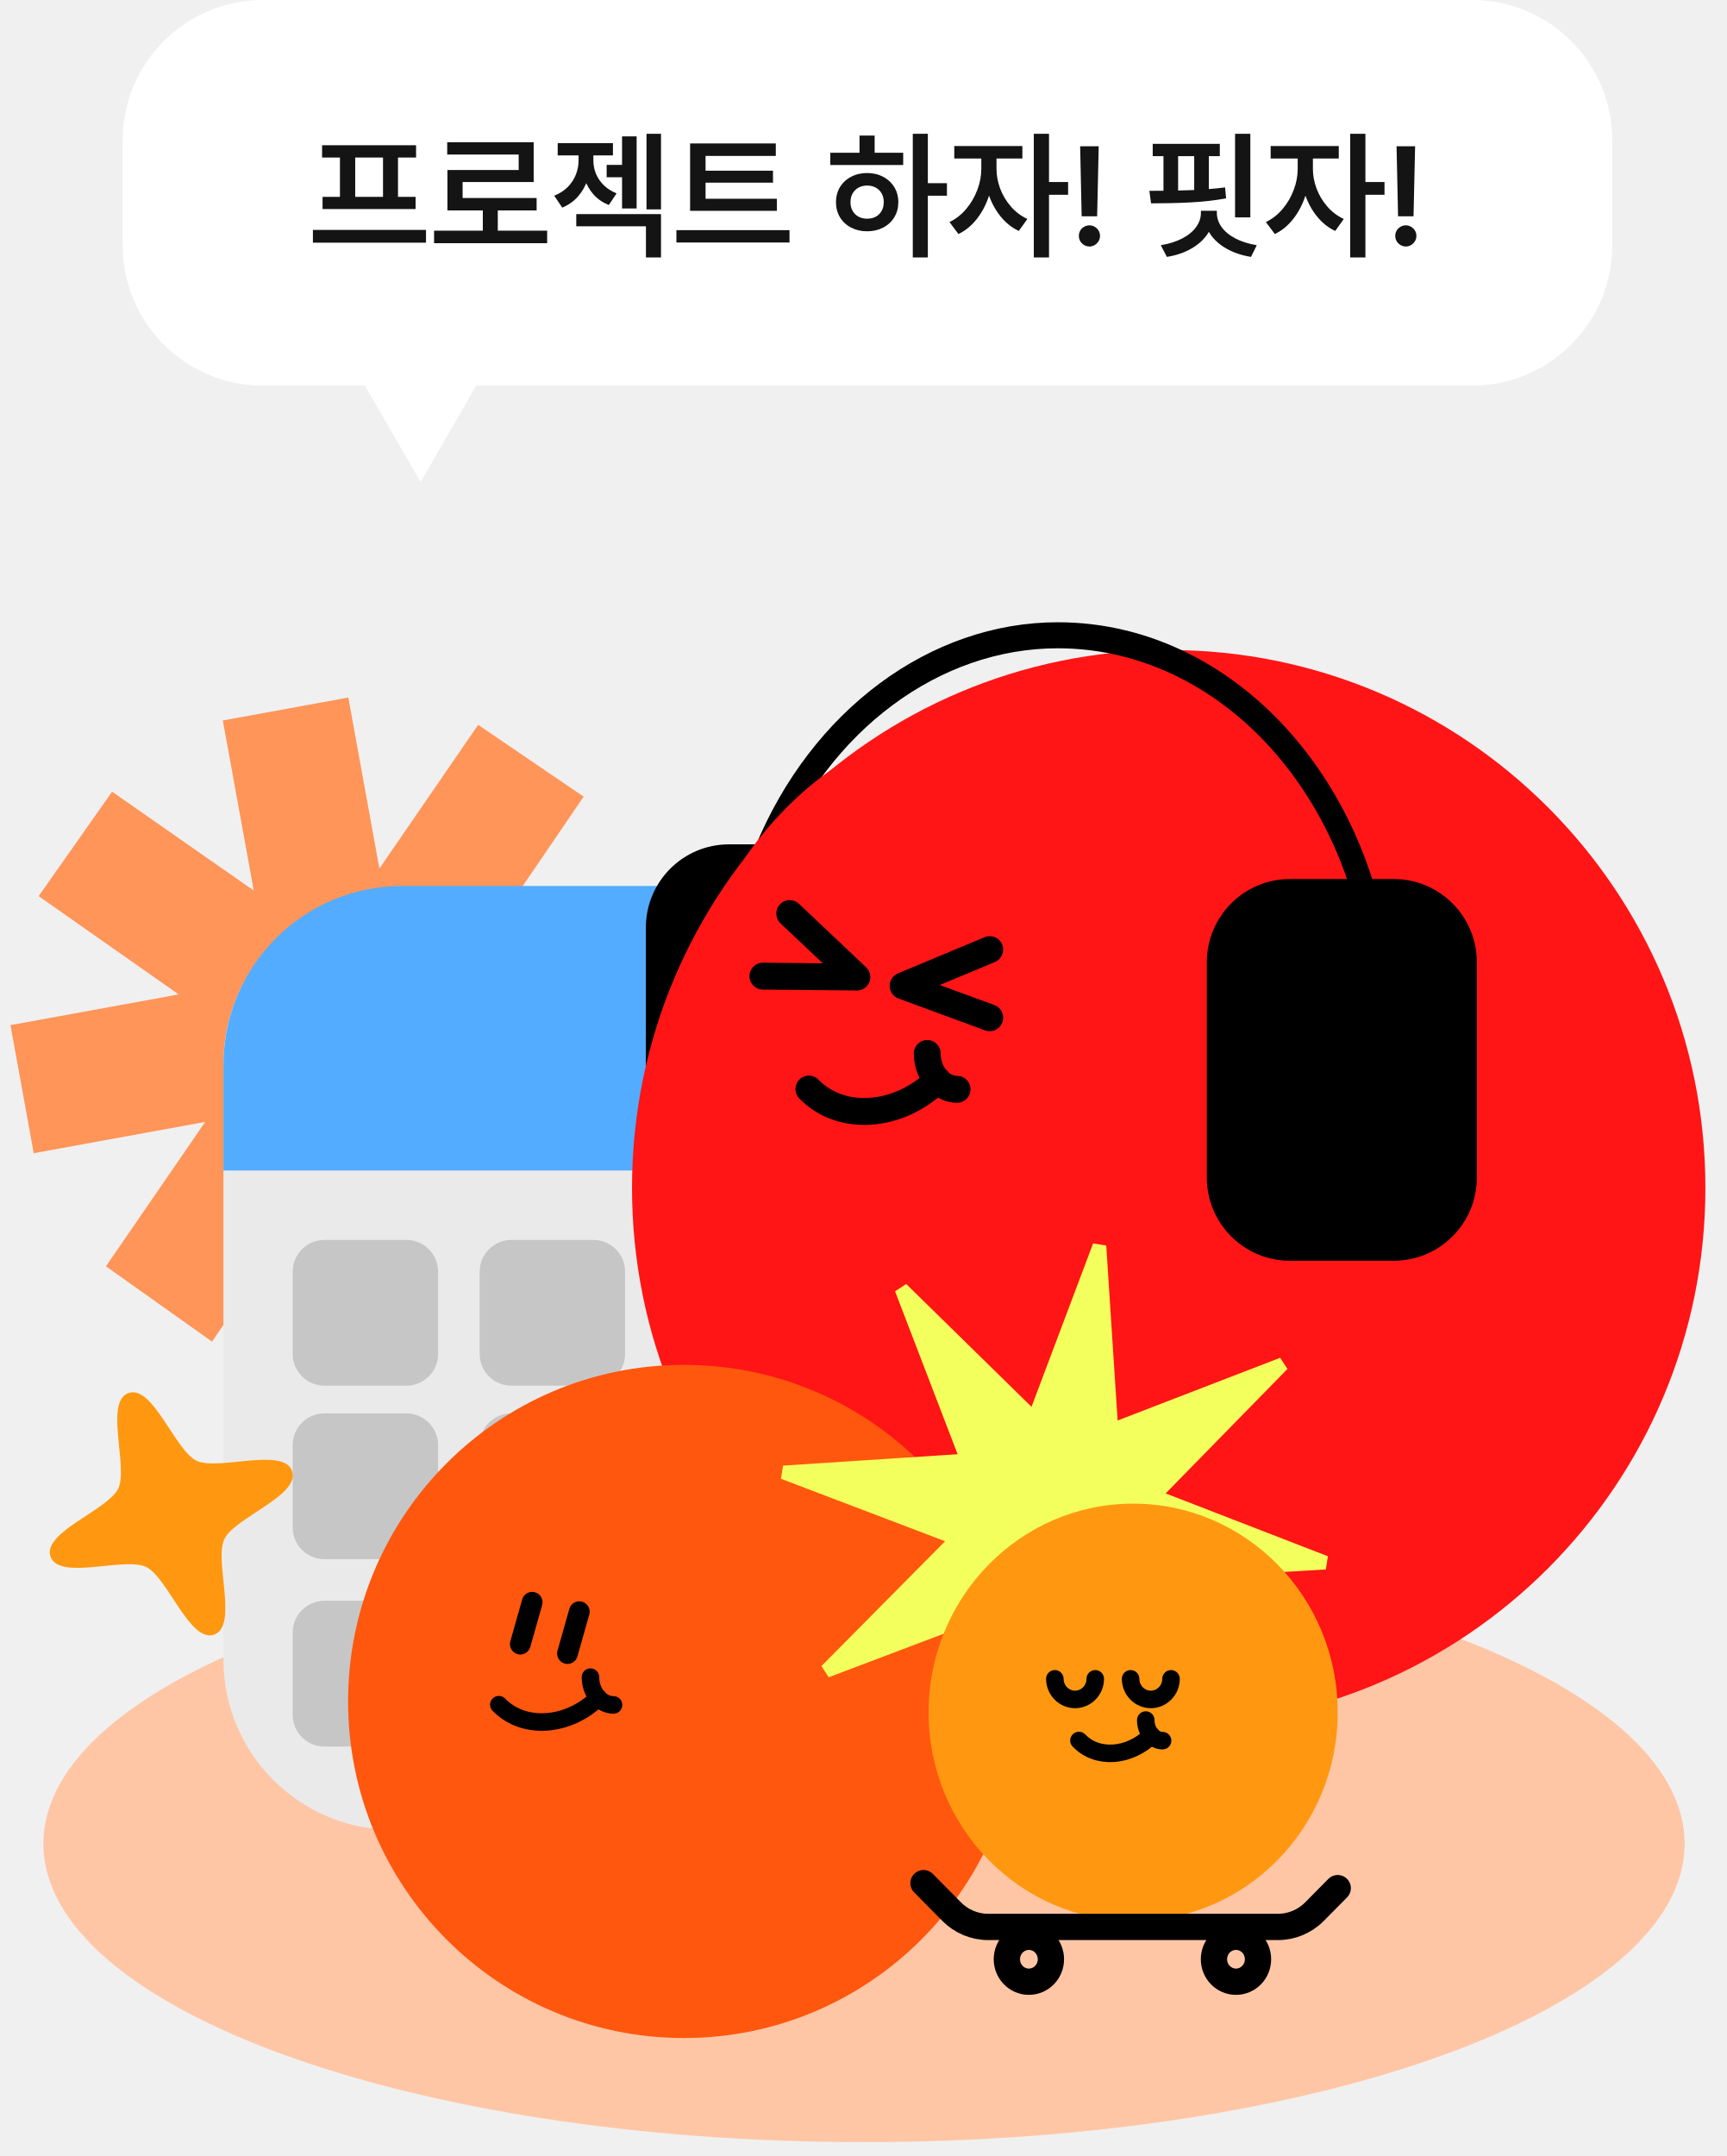
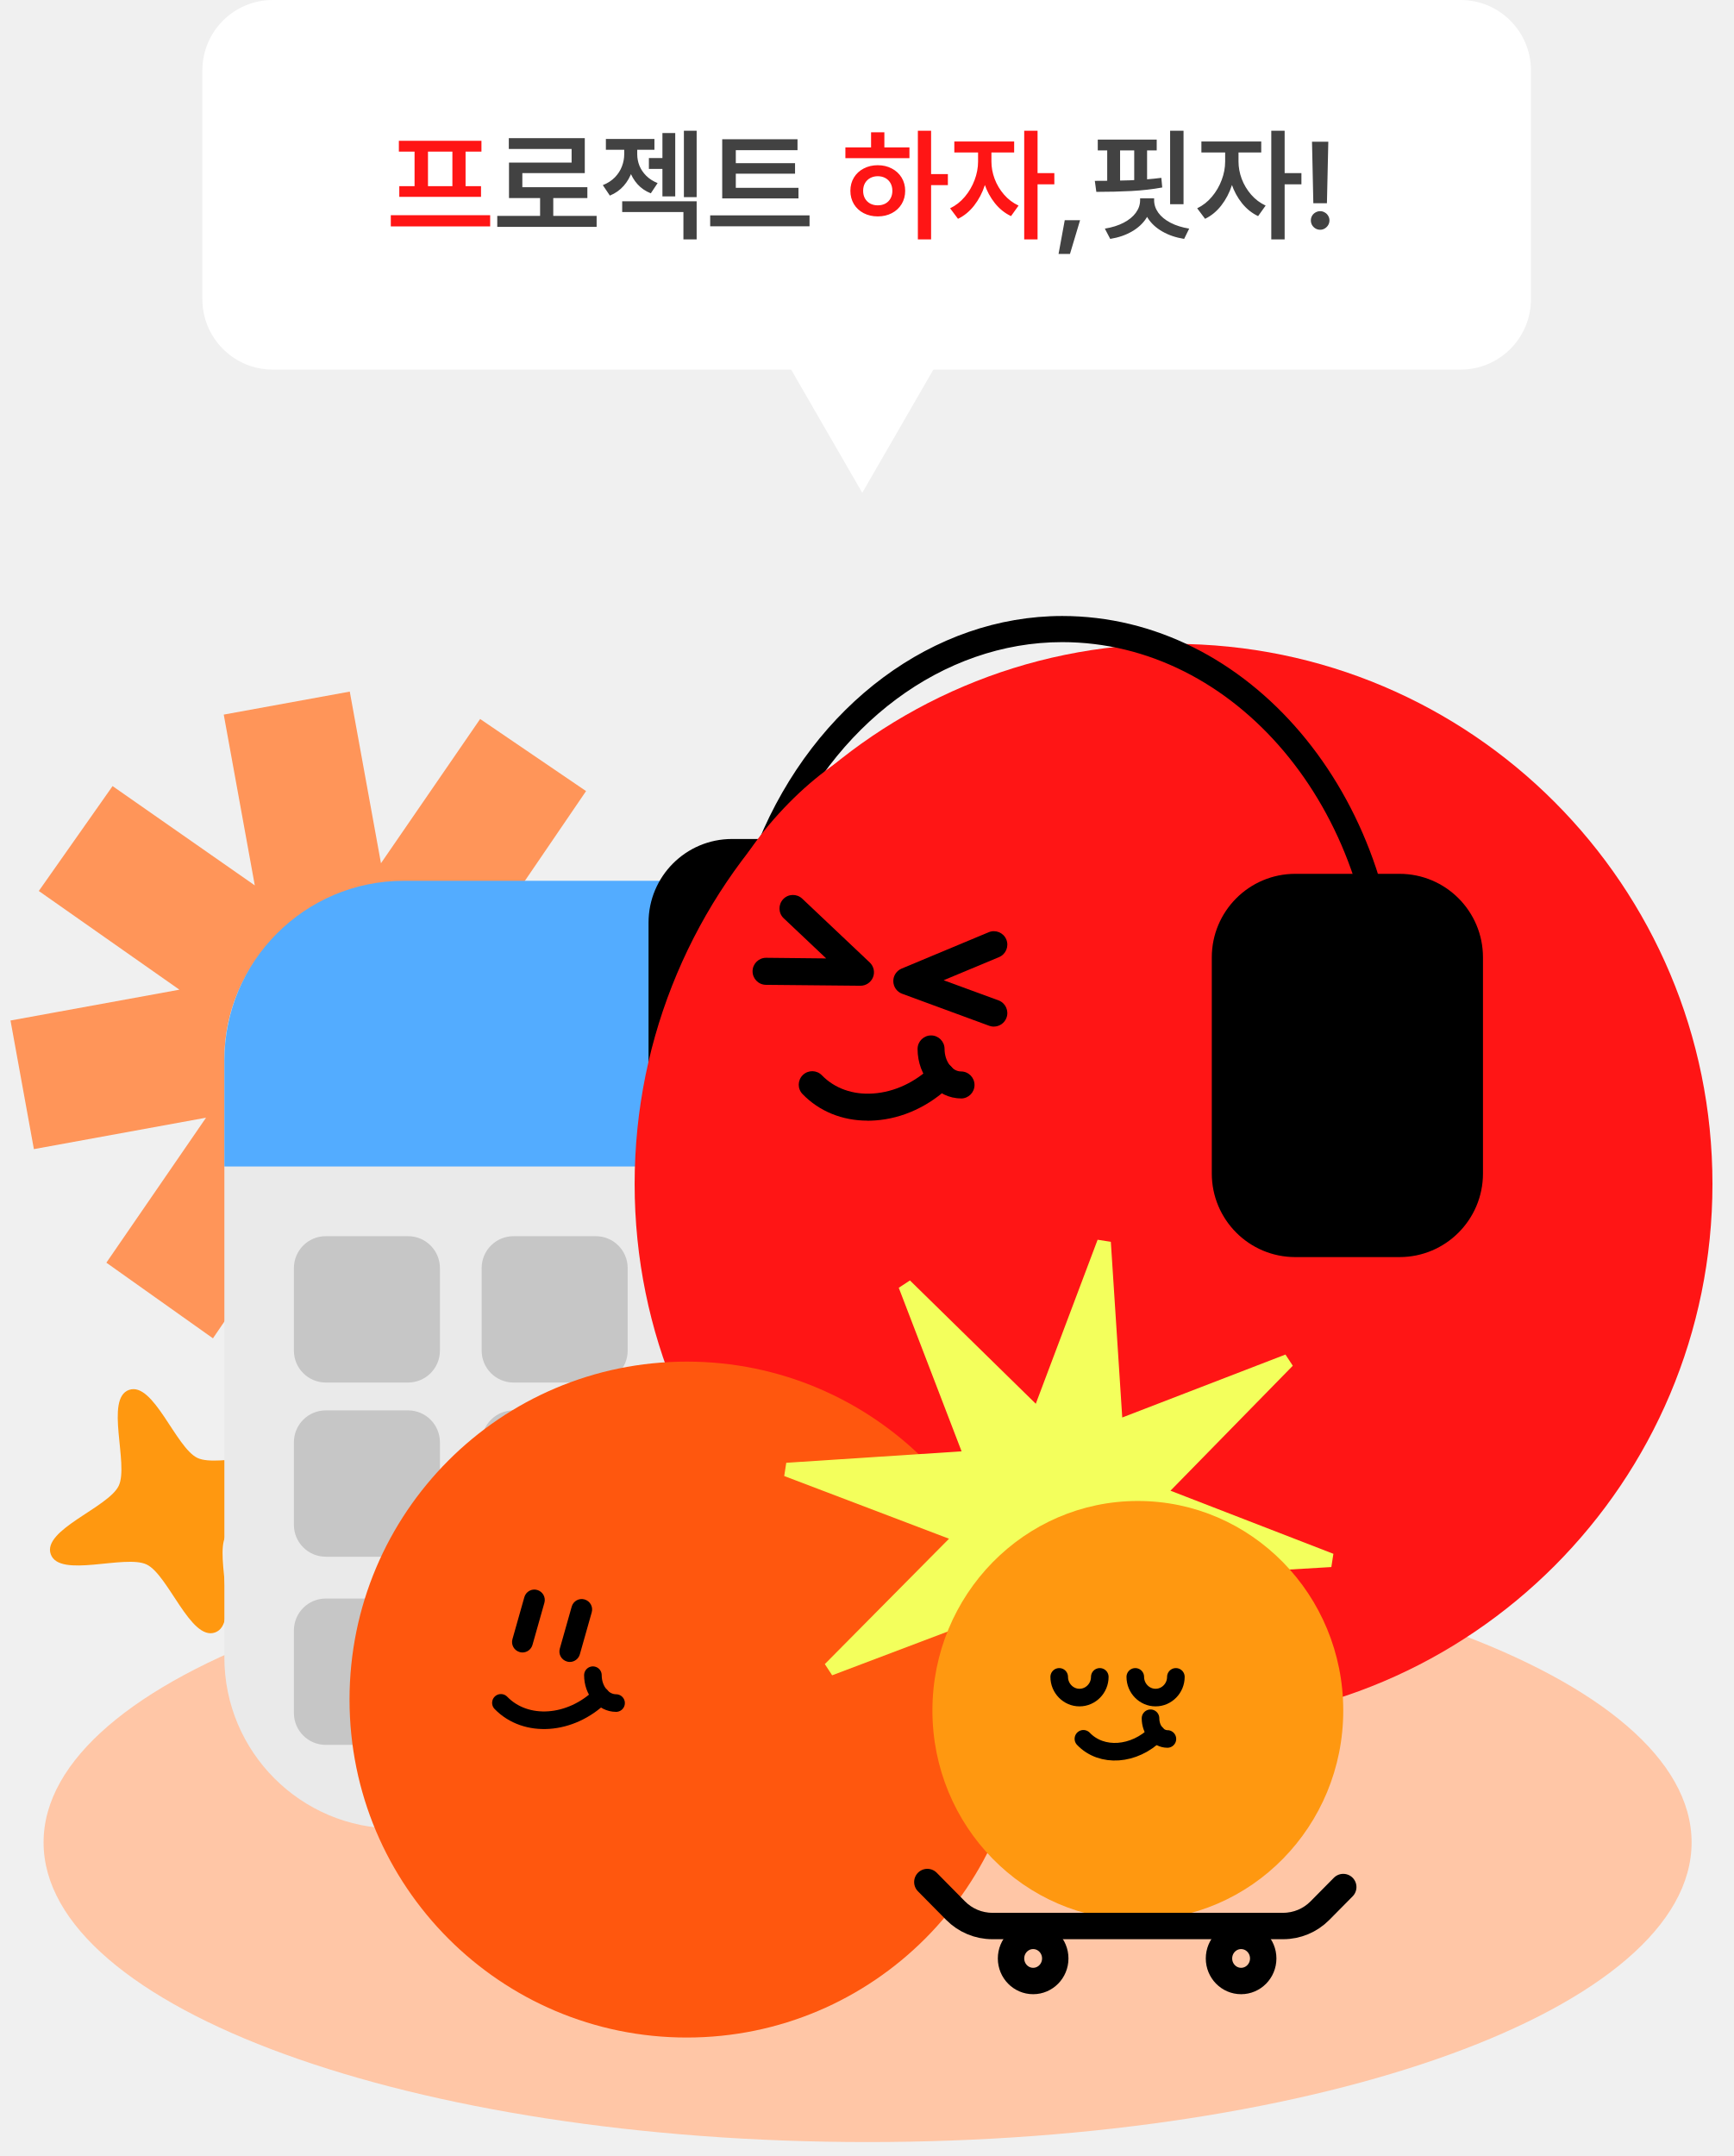
- <svg xmlns="http://www.w3.org/2000/svg" width="197" height="246" viewBox="0 0 197 246" fill="none">
-   <rect x="14" width="170" height="44" rx="16" fill="white" />
-   <path d="M48.617 27.688H35.711V26.234H48.617V27.688ZM47.484 17.977H36.758V16.57H47.484V17.977ZM47.43 23.852H36.812V22.461H47.43V23.852ZM40.539 22.609H38.797V17.836H40.539V22.609ZM45.422 22.609H43.711V17.836H45.422V22.609ZM62.445 27.75H49.539V26.32H62.445V27.75ZM56.812 26.93H55.102V23.531H56.812V26.93ZM60.906 20.766H52.797V23.328H51.062V19.398H59.195V17.633H51.039V16.227H60.906V20.766ZM61.242 24.008H51.062V22.594H61.242V24.008ZM71.609 20.227H69.234V18.812H71.609V20.227ZM72.656 23.789H70.992V15.562H72.656V23.789ZM67.398 18.297C67.398 19.083 67.279 19.831 67.039 20.539C66.805 21.242 66.445 21.87 65.961 22.422C65.482 22.969 64.883 23.391 64.164 23.688L63.25 22.328C63.87 22.083 64.388 21.75 64.805 21.328C65.221 20.901 65.529 20.427 65.727 19.906C65.93 19.385 66.031 18.849 66.031 18.297V17.273H67.398V18.297ZM67.719 18.305C67.719 18.826 67.815 19.328 68.008 19.812C68.206 20.292 68.503 20.729 68.898 21.125C69.294 21.516 69.784 21.828 70.367 22.062L69.484 23.391C68.797 23.12 68.219 22.724 67.75 22.203C67.287 21.682 66.943 21.088 66.719 20.422C66.495 19.755 66.383 19.049 66.383 18.305V17.273H67.719V18.305ZM69.953 17.734H63.648V16.336H69.953V17.734ZM75.438 23.891H73.781V15.266H75.438V23.891ZM75.438 29.375H73.719V25.82H65.766V24.43H75.438V29.375ZM88.664 24.055H78.758V22.68H88.664V24.055ZM90.102 27.672H77.195V26.258H90.102V27.672ZM88.539 17.789H80.523V23.055H78.758V16.367H88.539V17.789ZM88.219 20.844H80V19.477H88.219V20.844ZM105.891 29.375H104.172V15.266H105.891V29.375ZM108.07 22.328H105.5V20.898H108.07V22.328ZM103.078 18.828H94.758V17.43H103.078V18.828ZM98.961 19.742C99.643 19.742 100.253 19.885 100.789 20.172C101.331 20.453 101.755 20.846 102.062 21.352C102.37 21.857 102.523 22.43 102.523 23.07C102.523 23.706 102.37 24.279 102.062 24.789C101.755 25.294 101.331 25.688 100.789 25.969C100.253 26.25 99.643 26.391 98.961 26.391C98.284 26.391 97.674 26.25 97.133 25.969C96.591 25.688 96.167 25.294 95.859 24.789C95.557 24.279 95.406 23.706 95.406 23.07C95.406 22.43 95.557 21.857 95.859 21.352C96.167 20.846 96.591 20.453 97.133 20.172C97.674 19.885 98.284 19.742 98.961 19.742ZM98.961 21.172C98.602 21.172 98.276 21.25 97.984 21.406C97.698 21.562 97.471 21.784 97.305 22.07C97.143 22.357 97.062 22.69 97.062 23.07C97.062 23.445 97.143 23.776 97.305 24.062C97.471 24.349 97.698 24.57 97.984 24.727C98.276 24.878 98.602 24.953 98.961 24.953C99.331 24.953 99.659 24.878 99.945 24.727C100.232 24.57 100.456 24.349 100.617 24.062C100.779 23.776 100.859 23.445 100.859 23.07C100.859 22.69 100.779 22.357 100.617 22.07C100.456 21.784 100.232 21.562 99.945 21.406C99.659 21.25 99.331 21.172 98.961 21.172ZM99.82 17.992H98.094V15.469H99.82V17.992ZM113.367 19.266C113.367 20.307 113.203 21.326 112.875 22.32C112.552 23.315 112.089 24.201 111.484 24.977C110.88 25.747 110.18 26.323 109.383 26.703L108.359 25.336C109.089 24.987 109.727 24.487 110.273 23.836C110.82 23.185 111.242 22.461 111.539 21.664C111.841 20.867 111.992 20.068 111.992 19.266V17.406H113.367V19.266ZM113.727 19.266C113.727 20.01 113.865 20.758 114.141 21.508C114.422 22.258 114.831 22.943 115.367 23.562C115.904 24.177 116.531 24.651 117.25 24.984L116.273 26.352C115.477 25.977 114.781 25.422 114.188 24.688C113.594 23.948 113.138 23.107 112.82 22.164C112.503 21.221 112.344 20.255 112.344 19.266V17.406H113.727V19.266ZM116.68 18.086H108.906V16.664H116.68V18.086ZM119.719 29.375H117.984V15.266H119.719V29.375ZM121.898 22.227H119.328V20.766H121.898V22.227ZM125.211 24.68H123.445L123.273 16.688H125.391L125.211 24.68ZM124.336 28.125C124.117 28.125 123.914 28.07 123.727 27.961C123.539 27.846 123.391 27.698 123.281 27.516C123.177 27.328 123.125 27.125 123.125 26.906C123.125 26.693 123.177 26.495 123.281 26.312C123.391 26.125 123.539 25.979 123.727 25.875C123.914 25.766 124.117 25.711 124.336 25.711C124.549 25.711 124.747 25.766 124.93 25.875C125.117 25.979 125.266 26.125 125.375 26.312C125.484 26.495 125.539 26.693 125.539 26.906C125.539 27.125 125.484 27.328 125.375 27.516C125.266 27.698 125.117 27.846 124.93 27.961C124.747 28.07 124.549 28.125 124.336 28.125ZM139.211 17.82H131.555V16.414H139.211V17.82ZM131.172 21.773C132.724 21.779 134.234 21.755 135.703 21.703C137.177 21.651 138.547 21.544 139.812 21.383L139.93 22.633C138.654 22.867 137.307 23.021 135.891 23.094C134.474 23.167 132.966 23.203 131.367 23.203L131.172 21.773ZM134.453 22.375H132.781V17.469H134.453V22.375ZM137.961 22.375H136.289V17.469H137.961V22.375ZM142.695 24.805H140.953V15.266H142.695V24.805ZM138.539 24.289C138.539 25.133 138.315 25.906 137.867 26.609C137.419 27.307 136.792 27.888 135.984 28.352C135.177 28.82 134.24 29.141 133.172 29.312L132.477 27.977C133.409 27.826 134.221 27.57 134.914 27.211C135.607 26.852 136.135 26.419 136.5 25.914C136.87 25.409 137.055 24.867 137.055 24.289V24.047H138.539V24.289ZM138.875 24.289C138.875 24.867 139.057 25.409 139.422 25.914C139.786 26.419 140.312 26.852 141 27.211C141.693 27.57 142.503 27.826 143.43 27.977L142.773 29.312C141.701 29.141 140.758 28.82 139.945 28.352C139.133 27.888 138.503 27.307 138.055 26.609C137.612 25.906 137.391 25.133 137.391 24.289V24.047H138.875V24.289ZM149.477 19.266C149.477 20.307 149.312 21.326 148.984 22.32C148.661 23.315 148.198 24.201 147.594 24.977C146.99 25.747 146.289 26.323 145.492 26.703L144.469 25.336C145.198 24.987 145.836 24.487 146.383 23.836C146.93 23.185 147.352 22.461 147.648 21.664C147.951 20.867 148.102 20.068 148.102 19.266V17.406H149.477V19.266ZM149.836 19.266C149.836 20.01 149.974 20.758 150.25 21.508C150.531 22.258 150.94 22.943 151.477 23.562C152.013 24.177 152.641 24.651 153.359 24.984L152.383 26.352C151.586 25.977 150.891 25.422 150.297 24.688C149.703 23.948 149.247 23.107 148.93 22.164C148.612 21.221 148.453 20.255 148.453 19.266V17.406H149.836V19.266ZM152.789 18.086H145.016V16.664H152.789V18.086ZM155.828 29.375H154.094V15.266H155.828V29.375ZM158.008 22.227H155.438V20.766H158.008V22.227ZM161.32 24.68H159.555L159.383 16.688H161.5L161.32 24.68ZM160.445 28.125C160.227 28.125 160.023 28.07 159.836 27.961C159.648 27.846 159.5 27.698 159.391 27.516C159.286 27.328 159.234 27.125 159.234 26.906C159.234 26.693 159.286 26.495 159.391 26.312C159.5 26.125 159.648 25.979 159.836 25.875C160.023 25.766 160.227 25.711 160.445 25.711C160.659 25.711 160.857 25.766 161.039 25.875C161.227 25.979 161.375 26.125 161.484 26.312C161.594 26.495 161.648 26.693 161.648 26.906C161.648 27.125 161.594 27.328 161.484 27.516C161.375 27.698 161.227 27.846 161.039 27.961C160.857 28.07 160.659 28.125 160.445 28.125Z" fill="#141414" />
-   <path d="M48 55L38.474 38.5L57.526 38.5L48 55Z" fill="white" />
+ <svg xmlns="http://www.w3.org/2000/svg" width="197" height="245" viewBox="0 0 197 245" fill="none">
  <g clip-path="url(#clip0_1_3)">
-     <path d="M3.851 131.582L1.194 116.967L74.8 103.533L77.457 118.148L3.851 131.582ZM4.41 102.249L12.794 90.329L74.314 133.268L65.979 145.457L4.41 102.249ZM25.43 82.204L39.753 79.59L53.161 153.338L38.838 155.952L25.43 82.204ZM54.57 82.704L66.61 90.897L24.203 153.082L12.089 144.487L54.57 82.704Z" fill="#FF9559" />
-     <ellipse cx="98.605" cy="210.366" rx="93.653" ry="34.05" fill="#FFC6A6" />
-     <path d="M113.36 101.883H44.91C34.19 101.883 25.5 110.59 25.5 121.331V189.335C25.5 200.076 34.19 208.783 44.91 208.783H113.36C124.08 208.783 132.77 200.076 132.77 189.335V121.331C132.77 110.59 124.08 101.883 113.36 101.883Z" fill="#EAEAEA" />
-     <path d="M45.882 101.091H112.032C123.476 101.091 132.77 110.403 132.77 121.869V133.557H25.5V121.513C25.5 110.245 34.636 101.091 45.882 101.091Z" fill="#53ACFF" />
-     <path d="M46.38 141.476H37.023C35.024 141.476 33.403 143.099 33.403 145.102V154.478C33.403 156.481 35.024 158.105 37.023 158.105H46.38C48.379 158.105 50 156.481 50 154.478V145.102C50 143.099 48.379 141.476 46.38 141.476Z" fill="#C6C6C6" />
-     <path d="M67.719 141.476H58.362C56.362 141.476 54.742 143.099 54.742 145.102V154.478C54.742 156.481 56.362 158.105 58.362 158.105H67.719C69.718 158.105 71.339 156.481 71.339 154.478V145.102C71.339 143.099 69.718 141.476 67.719 141.476Z" fill="#C6C6C6" />
-     <path d="M89.058 141.476H79.7C77.701 141.476 76.081 143.099 76.081 145.102V154.478C76.081 156.481 77.701 158.105 79.7 158.105H89.058C91.057 158.105 92.677 156.481 92.677 154.478V145.102C92.677 143.099 91.057 141.476 89.058 141.476Z" fill="#C6C6C6" />
-     <path d="M46.38 161.271H37.023C35.024 161.271 33.403 162.895 33.403 164.898V174.274C33.403 176.277 35.024 177.9 37.023 177.9H46.38C48.379 177.9 50 176.277 50 174.274V164.898C50 162.895 48.379 161.271 46.38 161.271Z" fill="#C6C6C6" />
-     <path d="M46.38 182.652H37.023C35.024 182.652 33.403 184.276 33.403 186.279V195.655C33.403 197.658 35.024 199.281 37.023 199.281H46.38C48.379 199.281 50 197.658 50 195.655V186.279C50 184.276 48.379 182.652 46.38 182.652Z" fill="#C6C6C6" />
-     <path d="M67.719 161.271H58.362C56.362 161.271 54.742 162.895 54.742 164.898V174.274C54.742 176.277 56.362 177.9 58.362 177.9H67.719C69.718 177.9 71.339 176.277 71.339 174.274V164.898C71.339 162.895 69.718 161.271 67.719 161.271Z" fill="#C6C6C6" />
-     <path d="M95.048 96.34H83.194C77.956 96.34 73.71 100.594 73.71 105.842V130.39C73.71 135.638 77.956 139.892 83.194 139.892H95.048C100.286 139.892 104.532 135.638 104.532 130.39V105.842C104.532 100.594 100.286 96.34 95.048 96.34Z" fill="black" />
-     <path d="M133.379 196.905C167.206 196.905 194.629 169.429 194.629 135.536C194.629 101.643 167.206 74.167 133.379 74.167C99.552 74.167 72.129 101.643 72.129 135.536C72.129 169.429 99.552 196.905 133.379 196.905Z" fill="#FF1515" />
-     <path d="M98.613 128.347C95.72 128.347 93.12 127.294 91.215 125.33C90.623 124.72 90.638 123.754 91.247 123.16C91.856 122.574 92.82 122.582 93.412 123.192C94.867 124.689 96.945 125.425 99.253 125.259C101.663 125.092 104.034 123.984 105.923 122.139C106.532 121.553 107.496 121.561 108.089 122.17C108.681 122.78 108.666 123.746 108.057 124.34C105.647 126.692 102.596 128.109 99.466 128.323C99.182 128.339 98.897 128.355 98.621 128.355L98.613 128.347Z" fill="black" />
-     <path d="M109.219 125.82C106.5 125.82 104.287 123.294 104.287 120.198C104.287 119.351 104.975 118.662 105.821 118.662C106.666 118.662 107.354 119.351 107.354 120.198C107.354 121.584 108.207 122.756 109.227 122.756C110.073 122.756 110.76 123.445 110.76 124.292C110.76 125.139 110.073 125.828 109.227 125.828L109.219 125.82Z" fill="black" />
-     <path d="M112.965 117.664C112.791 117.664 112.609 117.633 112.435 117.569L102.533 113.927C101.94 113.713 101.545 113.151 101.529 112.517C101.513 111.884 101.893 111.314 102.47 111.068L112.372 106.935C113.155 106.61 114.048 106.982 114.372 107.758C114.696 108.542 114.324 109.437 113.55 109.762L107.251 112.391L113.487 114.679C114.277 114.972 114.688 115.851 114.395 116.651C114.166 117.269 113.581 117.657 112.957 117.657L112.965 117.664Z" fill="black" />
-     <path d="M159.065 100.299H147.21C141.972 100.299 137.726 104.553 137.726 109.801V134.349C137.726 139.597 141.972 143.851 147.21 143.851H159.065C164.302 143.851 168.548 139.597 168.548 134.349V109.801C168.548 104.553 164.302 100.299 159.065 100.299Z" fill="black" />
-     <path d="M157.713 117.719C156.97 117.719 156.362 117.054 156.362 116.239C156.362 92.934 140.373 73.969 120.718 73.969C107.196 73.969 94.606 83.345 88.647 97.852C88.339 98.596 86.948 98.778 86.268 98.438C85.588 98.097 85.881 97.377 86.189 96.624C92.598 81.057 106.152 71 120.726 71C141.867 71 159.065 91.295 159.065 116.239C159.065 117.054 158.464 117.719 157.713 117.719Z" fill="black" />
-     <path d="M98.38 101.712C104.536 95.205 107.442 87.95 104.869 85.507C102.297 83.064 95.222 86.358 89.066 92.865C82.91 99.371 80.005 106.626 82.577 109.069C85.149 111.512 92.225 108.218 98.38 101.712Z" fill="#FF1515" />
-     <path d="M97.799 113.016H97.783L87.05 112.913C86.205 112.905 85.525 112.208 85.533 111.361C85.541 110.521 86.228 109.84 87.066 109.84H87.082L93.902 109.912L89.074 105.351C88.457 104.772 88.433 103.798 89.01 103.181C89.587 102.563 90.559 102.539 91.176 103.118L98.85 110.371C99.308 110.806 99.458 111.472 99.221 112.058C98.984 112.636 98.423 113.016 97.799 113.016Z" fill="black" />
-     <path d="M78.056 232.538C99.226 232.538 116.387 215.344 116.387 194.133C116.387 172.923 99.226 155.729 78.056 155.729C56.887 155.729 39.726 172.923 39.726 194.133C39.726 215.344 56.887 232.538 78.056 232.538Z" fill="#FF570E" />
-     <path d="M59.381 188.781C59.27 188.781 59.168 188.765 59.057 188.733C58.425 188.551 58.061 187.894 58.243 187.268L59.595 182.493C59.776 181.86 60.432 181.496 61.057 181.678C61.689 181.86 62.053 182.517 61.871 183.143L60.519 187.918C60.369 188.44 59.895 188.781 59.381 188.781Z" fill="black" />
-     <path d="M64.763 189.858C64.653 189.858 64.55 189.842 64.439 189.81C63.807 189.628 63.443 188.971 63.625 188.345L64.977 183.571C65.158 182.937 65.806 182.573 66.439 182.755C67.071 182.937 67.434 183.594 67.253 184.22L65.901 188.995C65.751 189.517 65.277 189.858 64.763 189.858Z" fill="black" />
-     <path d="M56.931 194.506C59.768 197.428 64.85 197.071 68.288 193.714" stroke="black" stroke-width="2" stroke-miterlimit="10" stroke-linecap="round" />
-     <path d="M67.387 191.362C67.387 193.112 68.565 194.53 70.019 194.53" stroke="black" stroke-width="2" stroke-miterlimit="10" stroke-linecap="round" />
-     <path d="M94.579 191.374L93.745 190.101L107.861 175.855L89.13 168.73L89.363 167.226L109.289 165.926L102.149 147.339L103.42 146.505L117.722 160.518L124.749 141.88L126.251 142.114L127.549 162.079L146.099 154.925L146.932 156.198L133.03 170.398L151.547 177.569L151.314 179.074L131.472 180.244L138.528 198.96L137.257 199.795L123.168 185.735L115.928 204.419L114.426 204.185L113.258 184.304L94.579 191.374Z" fill="#F3FF5C" />
-     <g clip-path="url(#clip1_1_3)">
-       <path d="M129.321 219.186C142.215 219.186 152.668 208.526 152.668 195.376C152.668 182.226 142.215 171.565 129.321 171.565C116.426 171.565 105.974 182.226 105.974 195.376C105.974 208.526 116.426 219.186 129.321 219.186Z" fill="#FF9810" />
-       <path d="M124.997 191.555C124.997 192.848 123.959 193.906 122.691 193.906C121.423 193.906 120.385 192.848 120.385 191.555" stroke="black" stroke-width="2" stroke-miterlimit="10" stroke-linecap="round" />
-       <path d="M133.644 191.555C133.644 192.848 132.606 193.906 131.338 193.906C130.07 193.906 129.032 192.848 129.032 191.555" stroke="black" stroke-width="2" stroke-miterlimit="10" stroke-linecap="round" />
-       <path d="M123.135 198.592C125.205 200.761 128.911 200.497 131.419 198.004" stroke="black" stroke-width="2" stroke-miterlimit="10" stroke-linecap="round" />
-       <path d="M130.762 196.258C130.762 197.557 131.621 198.609 132.681 198.609" stroke="black" stroke-width="2" stroke-miterlimit="10" stroke-linecap="round" />
-       <path d="M105.397 214.867L108.608 218.118C109.715 219.235 111.214 219.864 112.782 219.864H145.842C147.41 219.864 148.909 219.235 150.016 218.118L152.668 215.437" stroke="black" stroke-width="3" stroke-linecap="round" stroke-linejoin="round" />
-       <path d="M117.422 226.114C118.81 226.114 119.936 224.966 119.936 223.551C119.936 222.135 118.81 220.987 117.422 220.987C116.034 220.987 114.909 222.135 114.909 223.551C114.909 224.966 116.034 226.114 117.422 226.114Z" stroke="black" stroke-width="3" stroke-miterlimit="10" />
-       <path d="M141.057 226.114C142.446 226.114 143.571 224.966 143.571 223.551C143.571 222.135 142.446 220.987 141.057 220.987C139.669 220.987 138.544 222.135 138.544 223.551C138.544 224.966 139.669 226.114 141.057 226.114Z" stroke="black" stroke-width="3" stroke-miterlimit="10" />
+     <path d="M33.332 166.84C32.347 164.064 24.9 166.845 22.435 165.671C19.971 164.496 17.438 156.961 14.662 157.945C11.887 158.93 14.668 166.377 13.493 168.842C12.319 171.305 4.784 173.839 5.768 176.615C6.752 179.39 14.2 176.609 16.665 177.784C19.129 178.958 21.662 186.493 24.437 185.509C27.213 184.525 24.432 177.077 25.606 174.613C26.781 172.148 34.316 169.615 33.332 166.84Z" fill="#FF9810" />
+   </g>
+   <rect x="23" width="151" height="42" rx="8" fill="white" />
+   <path d="M55.71 25.727H44.417V24.455H55.71V25.727ZM54.719 17.23H45.333V15.999H54.719V17.23ZM54.671 22.37H45.381V21.153H54.671V22.37ZM48.642 21.283H47.117V17.106H48.642V21.283ZM52.914 21.283H51.417V17.106H52.914V21.283ZM105.824 27.203H104.32V14.857H105.824V27.203ZM107.731 21.037H105.482V19.786H107.731V21.037ZM103.363 17.975H96.083V16.751H103.363V17.975ZM99.761 18.774C100.358 18.774 100.891 18.9 101.36 19.15C101.834 19.396 102.206 19.741 102.475 20.183C102.743 20.625 102.878 21.126 102.878 21.686C102.878 22.242 102.743 22.744 102.475 23.19C102.206 23.633 101.834 23.977 101.36 24.223C100.891 24.469 100.358 24.592 99.761 24.592C99.168 24.592 98.635 24.469 98.161 24.223C97.687 23.977 97.316 23.633 97.047 23.19C96.783 22.744 96.65 22.242 96.65 21.686C96.65 21.126 96.783 20.625 97.047 20.183C97.316 19.741 97.687 19.396 98.161 19.15C98.635 18.9 99.168 18.774 99.761 18.774ZM99.761 20.025C99.446 20.025 99.162 20.094 98.906 20.23C98.656 20.367 98.457 20.561 98.311 20.811C98.17 21.062 98.1 21.354 98.1 21.686C98.1 22.015 98.17 22.304 98.311 22.555C98.457 22.805 98.656 22.999 98.906 23.136C99.162 23.268 99.446 23.334 99.761 23.334C100.084 23.334 100.371 23.268 100.622 23.136C100.873 22.999 101.069 22.805 101.21 22.555C101.351 22.304 101.422 22.015 101.422 21.686C101.422 21.354 101.351 21.062 101.21 20.811C101.069 20.561 100.873 20.367 100.622 20.23C100.371 20.094 100.084 20.025 99.761 20.025ZM100.513 17.243H99.002V15.035H100.513V17.243ZM112.366 18.357C112.366 19.269 112.223 20.16 111.936 21.03C111.653 21.901 111.247 22.675 110.719 23.355C110.19 24.029 109.577 24.533 108.88 24.865L107.984 23.669C108.622 23.364 109.181 22.926 109.659 22.356C110.138 21.787 110.507 21.153 110.767 20.456C111.031 19.759 111.163 19.059 111.163 18.357V16.73H112.366V18.357ZM112.681 18.357C112.681 19.009 112.801 19.663 113.043 20.319C113.289 20.976 113.647 21.575 114.116 22.117C114.586 22.655 115.135 23.07 115.764 23.361L114.909 24.558C114.212 24.23 113.604 23.744 113.084 23.102C112.564 22.454 112.166 21.718 111.888 20.894C111.61 20.069 111.471 19.223 111.471 18.357V16.73H112.681V18.357ZM115.265 17.325H108.463V16.081H115.265V17.325ZM117.924 27.203H116.406V14.857H117.924V27.203ZM119.831 20.948H117.582V19.67H119.831V20.948Z" fill="#FF1515" />
+   <path d="M67.81 25.781H56.517V24.53H67.81V25.781ZM62.881 25.064H61.384V22.09H62.881V25.064ZM66.463 19.67H59.367V21.912H57.85V18.474H64.966V16.929H57.829V15.698H66.463V19.67ZM66.757 22.507H57.85V21.27H66.757V22.507ZM75.828 19.198H73.75V17.961H75.828V19.198ZM76.744 22.315H75.288V15.117H76.744V22.315ZM72.144 17.51C72.144 18.198 72.039 18.852 71.829 19.472C71.624 20.087 71.31 20.636 70.886 21.119C70.466 21.598 69.942 21.967 69.314 22.227L68.514 21.037C69.056 20.823 69.509 20.531 69.874 20.162C70.239 19.788 70.507 19.374 70.681 18.918C70.858 18.462 70.947 17.993 70.947 17.51V16.614H72.144V17.51ZM72.424 17.517C72.424 17.972 72.508 18.412 72.677 18.836C72.85 19.255 73.11 19.638 73.456 19.984C73.802 20.326 74.231 20.6 74.741 20.805L73.969 21.967C73.367 21.73 72.861 21.384 72.451 20.928C72.046 20.472 71.745 19.953 71.549 19.369C71.353 18.786 71.255 18.168 71.255 17.517V16.614H72.424V17.517ZM74.379 17.018H68.862V15.794H74.379V17.018ZM79.178 22.404H77.728V14.857H79.178V22.404ZM79.178 27.203H77.674V24.093H70.715V22.876H79.178V27.203ZM90.751 22.548H82.083V21.345H90.751V22.548ZM92.009 25.713H80.716V24.476H92.009V25.713ZM90.642 17.065H83.628V21.673H82.083V15.821H90.642V17.065ZM90.361 19.738H83.17V18.542H90.361V19.738ZM121.608 28.857H120.31L121.014 25.023H122.757L121.608 28.857ZM131.466 17.093H124.767V15.862H131.466V17.093ZM124.432 20.552C125.79 20.556 127.111 20.536 128.396 20.49C129.686 20.445 130.885 20.351 131.992 20.21L132.095 21.304C130.978 21.509 129.8 21.643 128.561 21.707C127.321 21.771 126.002 21.803 124.603 21.803L124.432 20.552ZM127.303 21.078H125.84V16.785H127.303V21.078ZM130.372 21.078H128.909V16.785H130.372V21.078ZM134.515 23.204H132.99V14.857H134.515V23.204ZM130.878 22.753C130.878 23.491 130.682 24.168 130.29 24.783C129.898 25.394 129.349 25.902 128.643 26.308C127.936 26.718 127.116 26.998 126.182 27.148L125.573 25.98C126.389 25.847 127.1 25.624 127.706 25.31C128.312 24.995 128.775 24.617 129.094 24.175C129.417 23.733 129.579 23.259 129.579 22.753V22.541H130.878V22.753ZM131.172 22.753C131.172 23.259 131.331 23.733 131.65 24.175C131.969 24.617 132.43 24.995 133.031 25.31C133.637 25.624 134.346 25.847 135.157 25.98L134.583 27.148C133.644 26.998 132.819 26.718 132.108 26.308C131.397 25.902 130.846 25.394 130.454 24.783C130.067 24.168 129.873 23.491 129.873 22.753V22.541H131.172V22.753ZM140.448 18.357C140.448 19.269 140.305 20.16 140.018 21.03C139.735 21.901 139.329 22.675 138.801 23.355C138.272 24.029 137.659 24.533 136.962 24.865L136.066 23.669C136.704 23.364 137.263 22.926 137.741 22.356C138.22 21.787 138.589 21.153 138.849 20.456C139.113 19.759 139.245 19.059 139.245 18.357V16.73H140.448V18.357ZM140.763 18.357C140.763 19.009 140.883 19.663 141.125 20.319C141.371 20.976 141.729 21.575 142.198 22.117C142.668 22.655 143.217 23.07 143.846 23.361L142.991 24.558C142.294 24.23 141.686 23.744 141.166 23.102C140.646 22.454 140.248 21.718 139.97 20.894C139.692 20.069 139.553 19.223 139.553 18.357V16.73H140.763V18.357ZM143.347 17.325H136.545V16.081H143.347V17.325ZM146.006 27.203H144.488V14.857H146.006V27.203ZM147.913 20.948H145.664V19.67H147.913V20.948ZM150.812 23.095H149.267L149.116 16.102H150.969L150.812 23.095ZM150.046 26.109C149.854 26.109 149.677 26.061 149.513 25.966C149.349 25.866 149.219 25.736 149.123 25.576C149.032 25.412 148.986 25.234 148.986 25.043C148.986 24.856 149.032 24.683 149.123 24.523C149.219 24.359 149.349 24.232 149.513 24.141C149.677 24.045 149.854 23.997 150.046 23.997C150.233 23.997 150.406 24.045 150.565 24.141C150.729 24.232 150.859 24.359 150.955 24.523C151.051 24.683 151.099 24.856 151.099 25.043C151.099 25.234 151.051 25.412 150.955 25.576C150.859 25.736 150.729 25.866 150.565 25.966C150.406 26.061 150.233 26.109 150.046 26.109Z" fill="#424242" />
+   <path d="M98 56L88.474 39.5L107.526 39.5L98 56Z" fill="white" />
+   <g clip-path="url(#clip1_1_3)">
+     <path d="M3.851 130.582L1.194 115.967L74.8 102.533L77.457 117.148L3.851 130.582ZM4.41 101.249L12.794 89.329L74.314 132.268L65.979 144.457L4.41 101.249ZM25.43 81.204L39.753 78.59L53.161 152.338L38.838 154.952L25.43 81.204ZM54.57 81.704L66.61 89.897L24.203 152.082L12.089 143.487L54.57 81.704Z" fill="#FF9559" />
+     <ellipse cx="98.605" cy="209.366" rx="93.653" ry="34.05" fill="#FFC6A6" />
+     <path d="M113.36 100.883H44.91C34.19 100.883 25.5 109.59 25.5 120.331V188.335C25.5 199.076 34.19 207.783 44.91 207.783H113.36C124.08 207.783 132.77 199.076 132.77 188.335V120.331C132.77 109.59 124.08 100.883 113.36 100.883Z" fill="#EAEAEA" />
+     <path d="M45.882 100.091H112.032C123.476 100.091 132.77 109.403 132.77 120.869V132.557H25.5V120.513C25.5 109.245 34.636 100.091 45.882 100.091Z" fill="#53ACFF" />
+     <path d="M46.38 140.476H37.023C35.024 140.476 33.403 142.099 33.403 144.102V153.478C33.403 155.481 35.024 157.105 37.023 157.105H46.38C48.379 157.105 50 155.481 50 153.478V144.102C50 142.099 48.379 140.476 46.38 140.476Z" fill="#C6C6C6" />
+     <path d="M67.719 140.476H58.362C56.362 140.476 54.742 142.099 54.742 144.102V153.478C54.742 155.481 56.362 157.105 58.362 157.105H67.719C69.718 157.105 71.339 155.481 71.339 153.478V144.102C71.339 142.099 69.718 140.476 67.719 140.476Z" fill="#C6C6C6" />
+     <path d="M89.058 140.476H79.7C77.701 140.476 76.081 142.099 76.081 144.102V153.478C76.081 155.481 77.701 157.105 79.7 157.105H89.058C91.057 157.105 92.677 155.481 92.677 153.478V144.102C92.677 142.099 91.057 140.476 89.058 140.476Z" fill="#C6C6C6" />
+     <path d="M46.38 160.271H37.023C35.024 160.271 33.403 161.895 33.403 163.898V173.274C33.403 175.277 35.024 176.9 37.023 176.9H46.38C48.379 176.9 50 175.277 50 173.274V163.898C50 161.895 48.379 160.271 46.38 160.271Z" fill="#C6C6C6" />
+     <path d="M46.38 181.652H37.023C35.024 181.652 33.403 183.276 33.403 185.279V194.655C33.403 196.658 35.024 198.281 37.023 198.281H46.38C48.379 198.281 50 196.658 50 194.655V185.279C50 183.276 48.379 181.652 46.38 181.652Z" fill="#C6C6C6" />
+     <path d="M67.719 160.271H58.362C56.362 160.271 54.742 161.895 54.742 163.898V173.274C54.742 175.277 56.362 176.9 58.362 176.9H67.719C69.718 176.9 71.339 175.277 71.339 173.274V163.898C71.339 161.895 69.718 160.271 67.719 160.271Z" fill="#C6C6C6" />
+     <path d="M95.048 95.34H83.194C77.956 95.34 73.71 99.594 73.71 104.842V129.39C73.71 134.638 77.956 138.892 83.194 138.892H95.048C100.286 138.892 104.532 134.638 104.532 129.39V104.842C104.532 99.594 100.286 95.34 95.048 95.34Z" fill="black" />
+     <path d="M133.379 195.905C167.206 195.905 194.629 168.429 194.629 134.536C194.629 100.643 167.206 73.167 133.379 73.167C99.552 73.167 72.129 100.643 72.129 134.536C72.129 168.429 99.552 195.905 133.379 195.905Z" fill="#FF1515" />
+     <path d="M98.613 127.347C95.72 127.347 93.12 126.294 91.215 124.33C90.623 123.72 90.638 122.754 91.247 122.16C91.856 121.574 92.82 121.582 93.412 122.192C94.867 123.689 96.945 124.425 99.253 124.259C101.663 124.092 104.034 122.984 105.923 121.139C106.532 120.553 107.496 120.561 108.089 121.17C108.681 121.78 108.666 122.746 108.057 123.34C105.647 125.692 102.596 127.109 99.466 127.323C99.182 127.339 98.897 127.355 98.621 127.355L98.613 127.347Z" fill="black" />
+     <path d="M109.219 124.82C106.5 124.82 104.287 122.294 104.287 119.198C104.287 118.351 104.975 117.662 105.821 117.662C106.666 117.662 107.354 118.351 107.354 119.198C107.354 120.584 108.207 121.756 109.227 121.756C110.073 121.756 110.76 122.445 110.76 123.292C110.76 124.139 110.073 124.828 109.227 124.828L109.219 124.82Z" fill="black" />
+     <path d="M112.965 116.664C112.791 116.664 112.609 116.633 112.435 116.569L102.533 112.927C101.94 112.713 101.545 112.151 101.529 111.517C101.513 110.884 101.893 110.314 102.47 110.068L112.372 105.935C113.155 105.61 114.048 105.982 114.372 106.758C114.696 107.542 114.324 108.437 113.55 108.762L107.251 111.391L113.487 113.679C114.277 113.972 114.688 114.851 114.395 115.651C114.166 116.269 113.581 116.657 112.957 116.657L112.965 116.664Z" fill="black" />
+     <path d="M159.065 99.299H147.21C141.972 99.299 137.726 103.553 137.726 108.801V133.349C137.726 138.597 141.972 142.851 147.21 142.851H159.065C164.302 142.851 168.548 138.597 168.548 133.349V108.801C168.548 103.553 164.302 99.299 159.065 99.299Z" fill="black" />
+     <path d="M157.713 116.719C156.97 116.719 156.362 116.054 156.362 115.239C156.362 91.934 140.373 72.969 120.718 72.969C107.196 72.969 94.606 82.345 88.647 96.852C88.339 97.596 86.948 97.778 86.268 97.438C85.588 97.097 85.881 96.377 86.189 95.624C92.598 80.057 106.152 70 120.726 70C141.867 70 159.065 90.295 159.065 115.239C159.065 116.054 158.464 116.719 157.713 116.719Z" fill="black" />
+     <path d="M98.38 100.712C104.536 94.205 107.442 86.95 104.869 84.507C102.297 82.064 95.222 85.358 89.066 91.865C82.91 98.371 80.005 105.626 82.577 108.069C85.149 110.512 92.225 107.218 98.38 100.712Z" fill="#FF1515" />
+     <path d="M97.799 112.016H97.783L87.05 111.913C86.205 111.905 85.525 111.208 85.533 110.361C85.541 109.521 86.228 108.84 87.066 108.84H87.082L93.902 108.912L89.074 104.351C88.457 103.772 88.433 102.798 89.01 102.181C89.587 101.563 90.559 101.539 91.176 102.118L98.85 109.371C99.308 109.806 99.458 110.472 99.221 111.058C98.984 111.636 98.423 112.016 97.799 112.016Z" fill="black" />
+     <path d="M78.056 231.538C99.226 231.538 116.387 214.344 116.387 193.133C116.387 171.923 99.226 154.729 78.056 154.729C56.887 154.729 39.726 171.923 39.726 193.133C39.726 214.344 56.887 231.538 78.056 231.538Z" fill="#FF570E" />
+     <path d="M59.381 187.781C59.27 187.781 59.168 187.765 59.057 187.733C58.425 187.551 58.061 186.894 58.243 186.268L59.595 181.493C59.776 180.86 60.432 180.496 61.057 180.678C61.689 180.86 62.053 181.517 61.871 182.143L60.519 186.918C60.369 187.44 59.895 187.781 59.381 187.781Z" fill="black" />
+     <path d="M64.763 188.858C64.653 188.858 64.55 188.842 64.439 188.81C63.807 188.628 63.443 187.971 63.625 187.345L64.977 182.571C65.158 181.937 65.806 181.573 66.439 181.755C67.071 181.937 67.434 182.594 67.253 183.22L65.901 187.995C65.751 188.517 65.277 188.858 64.763 188.858Z" fill="black" />
+     <path d="M56.931 193.506C59.768 196.428 64.85 196.071 68.288 192.714" stroke="black" stroke-width="2" stroke-miterlimit="10" stroke-linecap="round" />
+     <path d="M67.387 190.362C67.387 192.112 68.565 193.53 70.019 193.53" stroke="black" stroke-width="2" stroke-miterlimit="10" stroke-linecap="round" />
+     <path d="M94.579 190.374L93.745 189.101L107.861 174.855L89.13 167.73L89.363 166.226L109.289 164.926L102.149 146.339L103.42 145.505L117.722 159.518L124.749 140.88L126.251 141.114L127.549 161.079L146.099 153.925L146.932 155.198L133.03 169.398L151.547 176.569L151.314 178.074L131.472 179.244L138.528 197.96L137.257 198.795L123.168 184.735L115.928 203.419L114.426 203.185L113.258 183.304L94.579 190.374Z" fill="#F3FF5C" />
+     <g clip-path="url(#clip2_1_3)">
+       <path d="M129.321 218.186C142.215 218.186 152.668 207.526 152.668 194.376C152.668 181.226 142.215 170.565 129.321 170.565C116.426 170.565 105.974 181.226 105.974 194.376C105.974 207.526 116.426 218.186 129.321 218.186Z" fill="#FF9810" />
+       <path d="M124.997 190.555C124.997 191.848 123.959 192.906 122.691 192.906C121.423 192.906 120.385 191.848 120.385 190.555" stroke="black" stroke-width="2" stroke-miterlimit="10" stroke-linecap="round" />
+       <path d="M133.644 190.555C133.644 191.848 132.606 192.906 131.338 192.906C130.07 192.906 129.032 191.848 129.032 190.555" stroke="black" stroke-width="2" stroke-miterlimit="10" stroke-linecap="round" />
+       <path d="M123.135 197.592C125.205 199.761 128.911 199.497 131.419 197.004" stroke="black" stroke-width="2" stroke-miterlimit="10" stroke-linecap="round" />
+       <path d="M130.762 195.258C130.762 196.557 131.621 197.609 132.681 197.609" stroke="black" stroke-width="2" stroke-miterlimit="10" stroke-linecap="round" />
+       <path d="M105.397 213.867L108.608 217.118C109.715 218.235 111.214 218.864 112.782 218.864H145.842C147.41 218.864 148.909 218.235 150.016 217.118L152.668 214.437" stroke="black" stroke-width="3" stroke-linecap="round" stroke-linejoin="round" />
+       <path d="M117.422 225.114C118.81 225.114 119.936 223.966 119.936 222.551C119.936 221.135 118.81 219.987 117.422 219.987C116.034 219.987 114.909 221.135 114.909 222.551C114.909 223.966 116.034 225.114 117.422 225.114Z" stroke="black" stroke-width="3" stroke-miterlimit="10" />
+       <path d="M141.057 225.114C142.446 225.114 143.571 223.966 143.571 222.551C143.571 221.135 142.446 219.987 141.057 219.987C139.669 219.987 138.544 221.135 138.544 222.551C138.544 223.966 139.669 225.114 141.057 225.114Z" stroke="black" stroke-width="3" stroke-miterlimit="10" />
    </g>
-   </g>
-   <g clip-path="url(#clip2_1_3)">
-     <path d="M33.332 167.84C32.347 165.064 24.9 167.845 22.435 166.671C19.971 165.496 17.438 157.961 14.662 158.945C11.887 159.93 14.668 167.377 13.493 169.842C12.319 172.305 4.784 174.839 5.768 177.615C6.752 180.39 14.2 177.609 16.665 178.784C19.129 179.958 21.662 187.493 24.437 186.509C27.213 185.525 24.432 178.077 25.606 175.613C26.781 173.148 34.316 170.615 33.332 167.84Z" fill="#FF9810" />
  </g>
  <defs>
    <clipPath id="clip0_1_3">
-       <rect width="196" height="175" fill="white" transform="translate(1 71)" />
+       <rect width="29.246" height="29.246" fill="white" transform="matrix(0.942489 -0.334237 -0.334237 -0.942489 10.6555 190.396)" />
    </clipPath>
    <clipPath id="clip1_1_3">
-       <rect width="52.161" height="57.805" fill="white" transform="translate(102.952 171.565)" />
+       <rect width="196" height="175" fill="white" transform="translate(1 70)" />
    </clipPath>
    <clipPath id="clip2_1_3">
-       <rect width="29.246" height="29.246" fill="white" transform="matrix(0.942489 -0.334237 -0.334237 -0.942489 10.6555 191.396)" />
+       <rect width="52.161" height="57.805" fill="white" transform="translate(102.952 170.565)" />
    </clipPath>
  </defs>
</svg>
